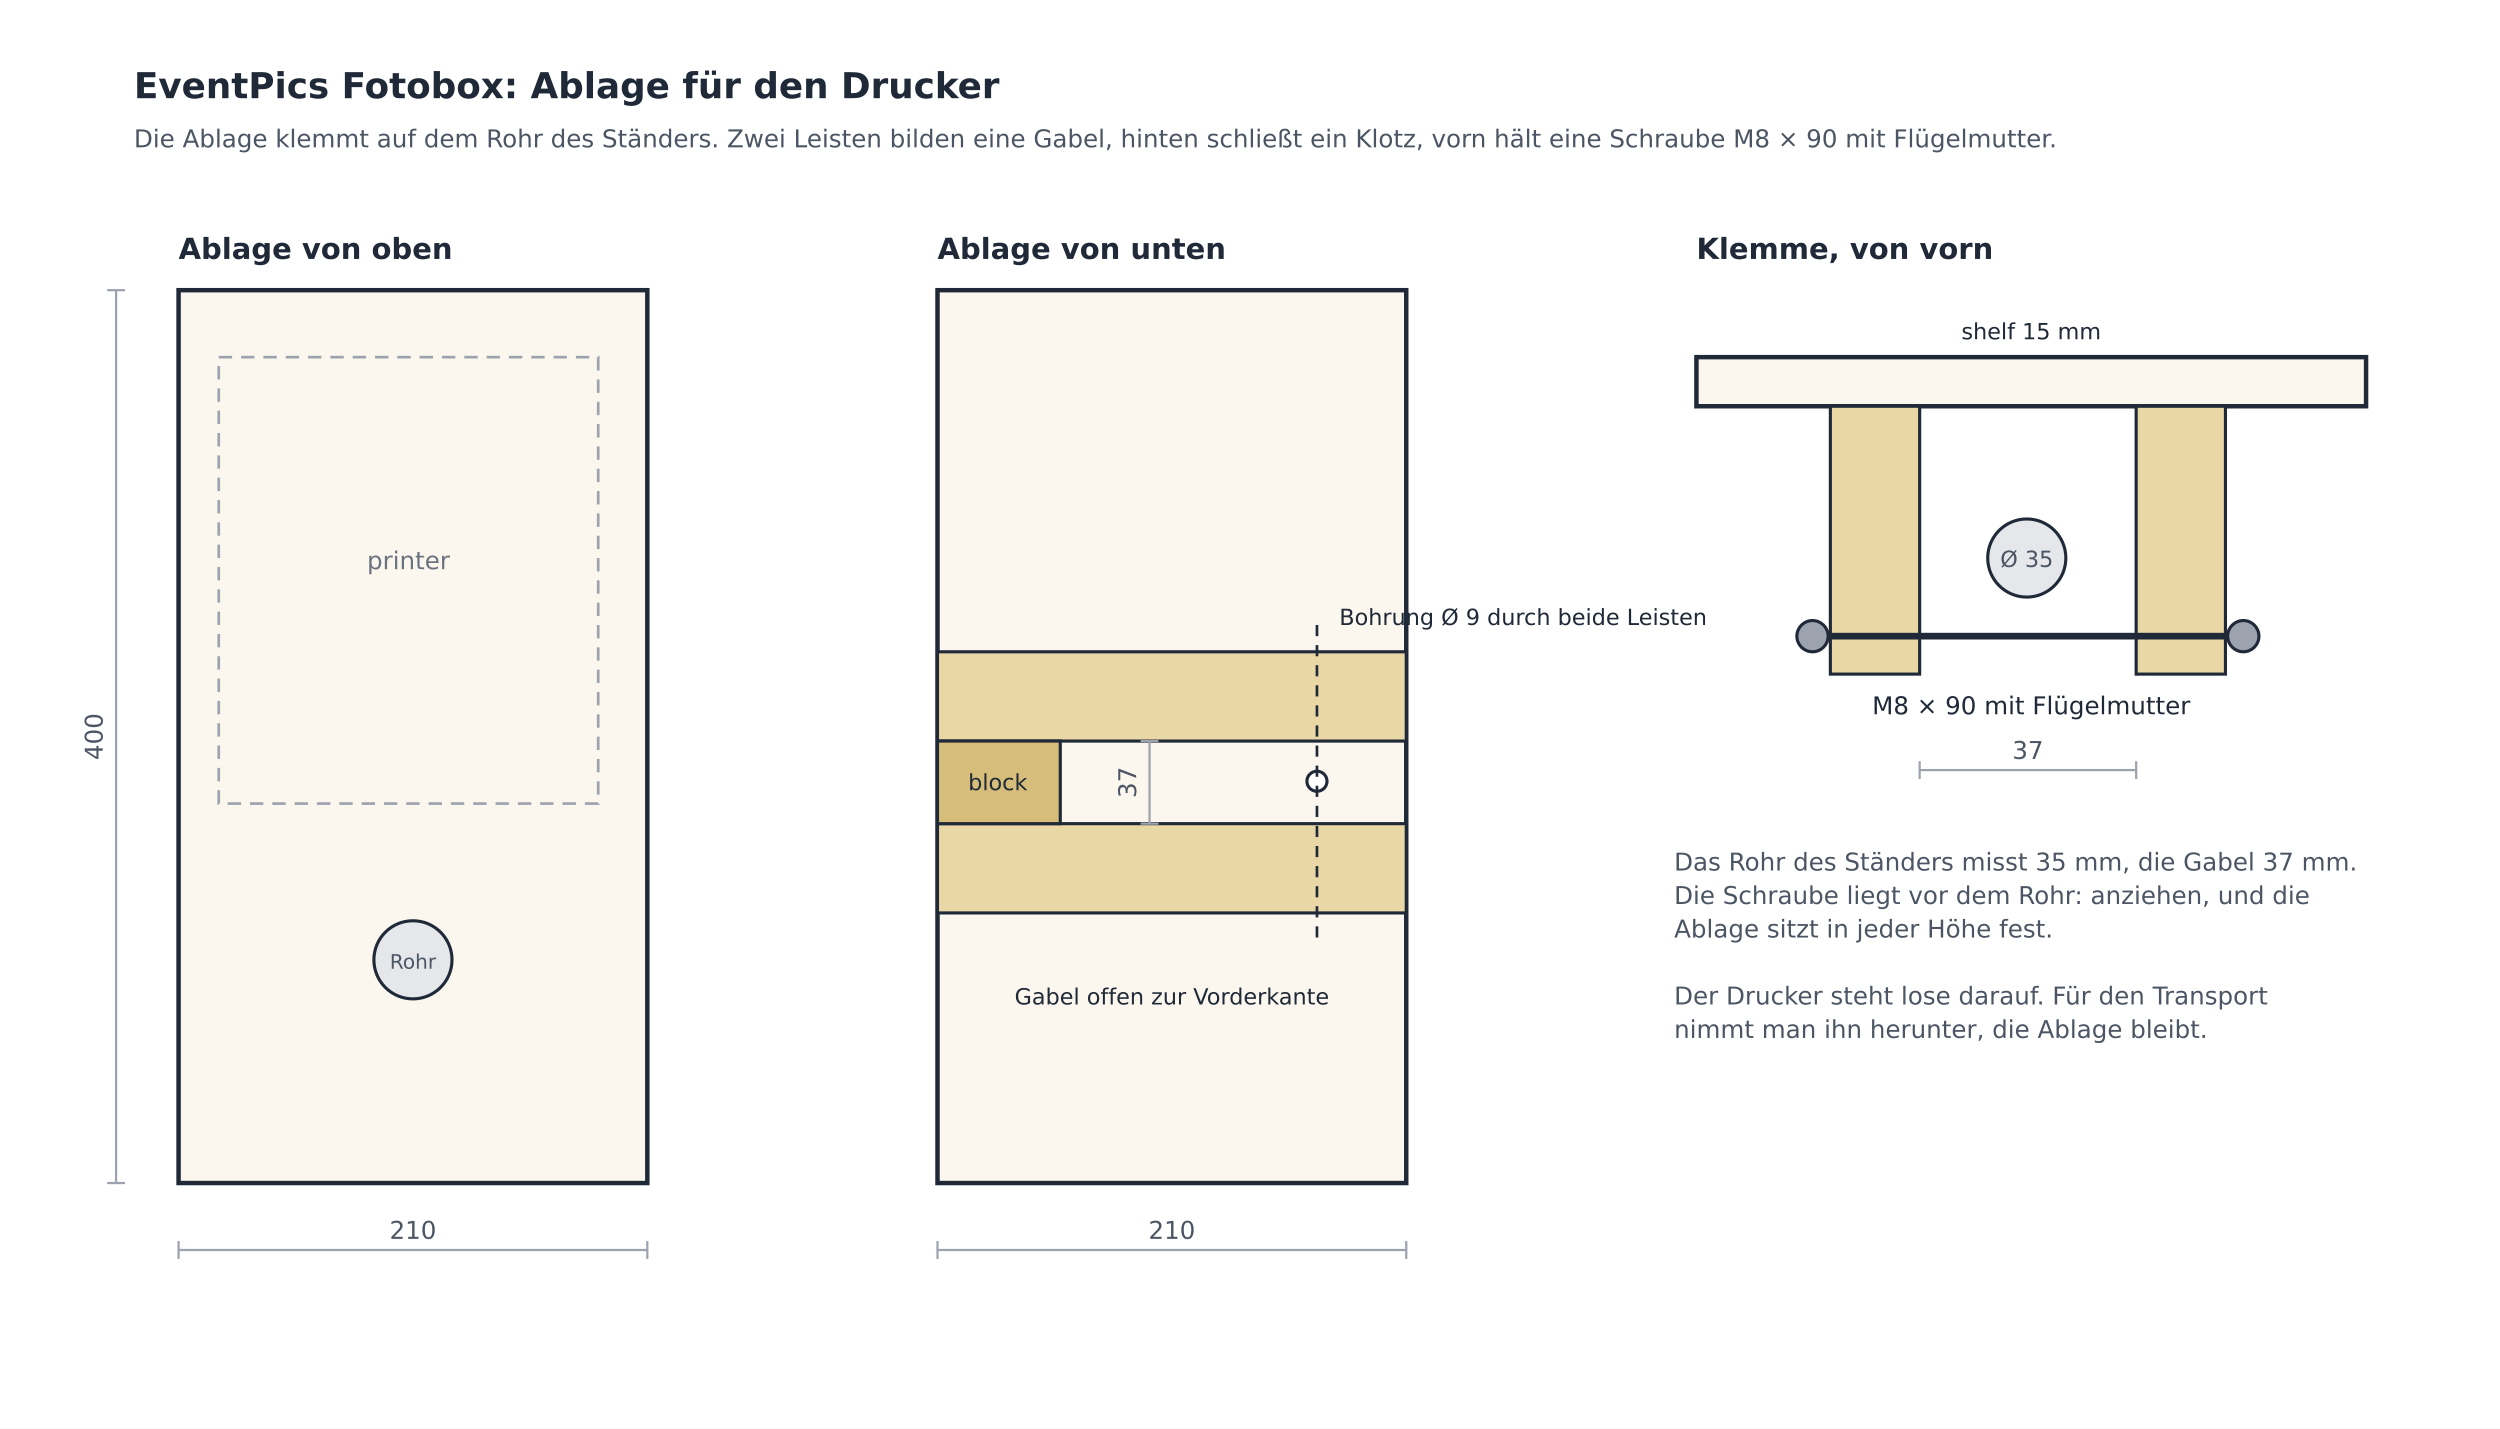
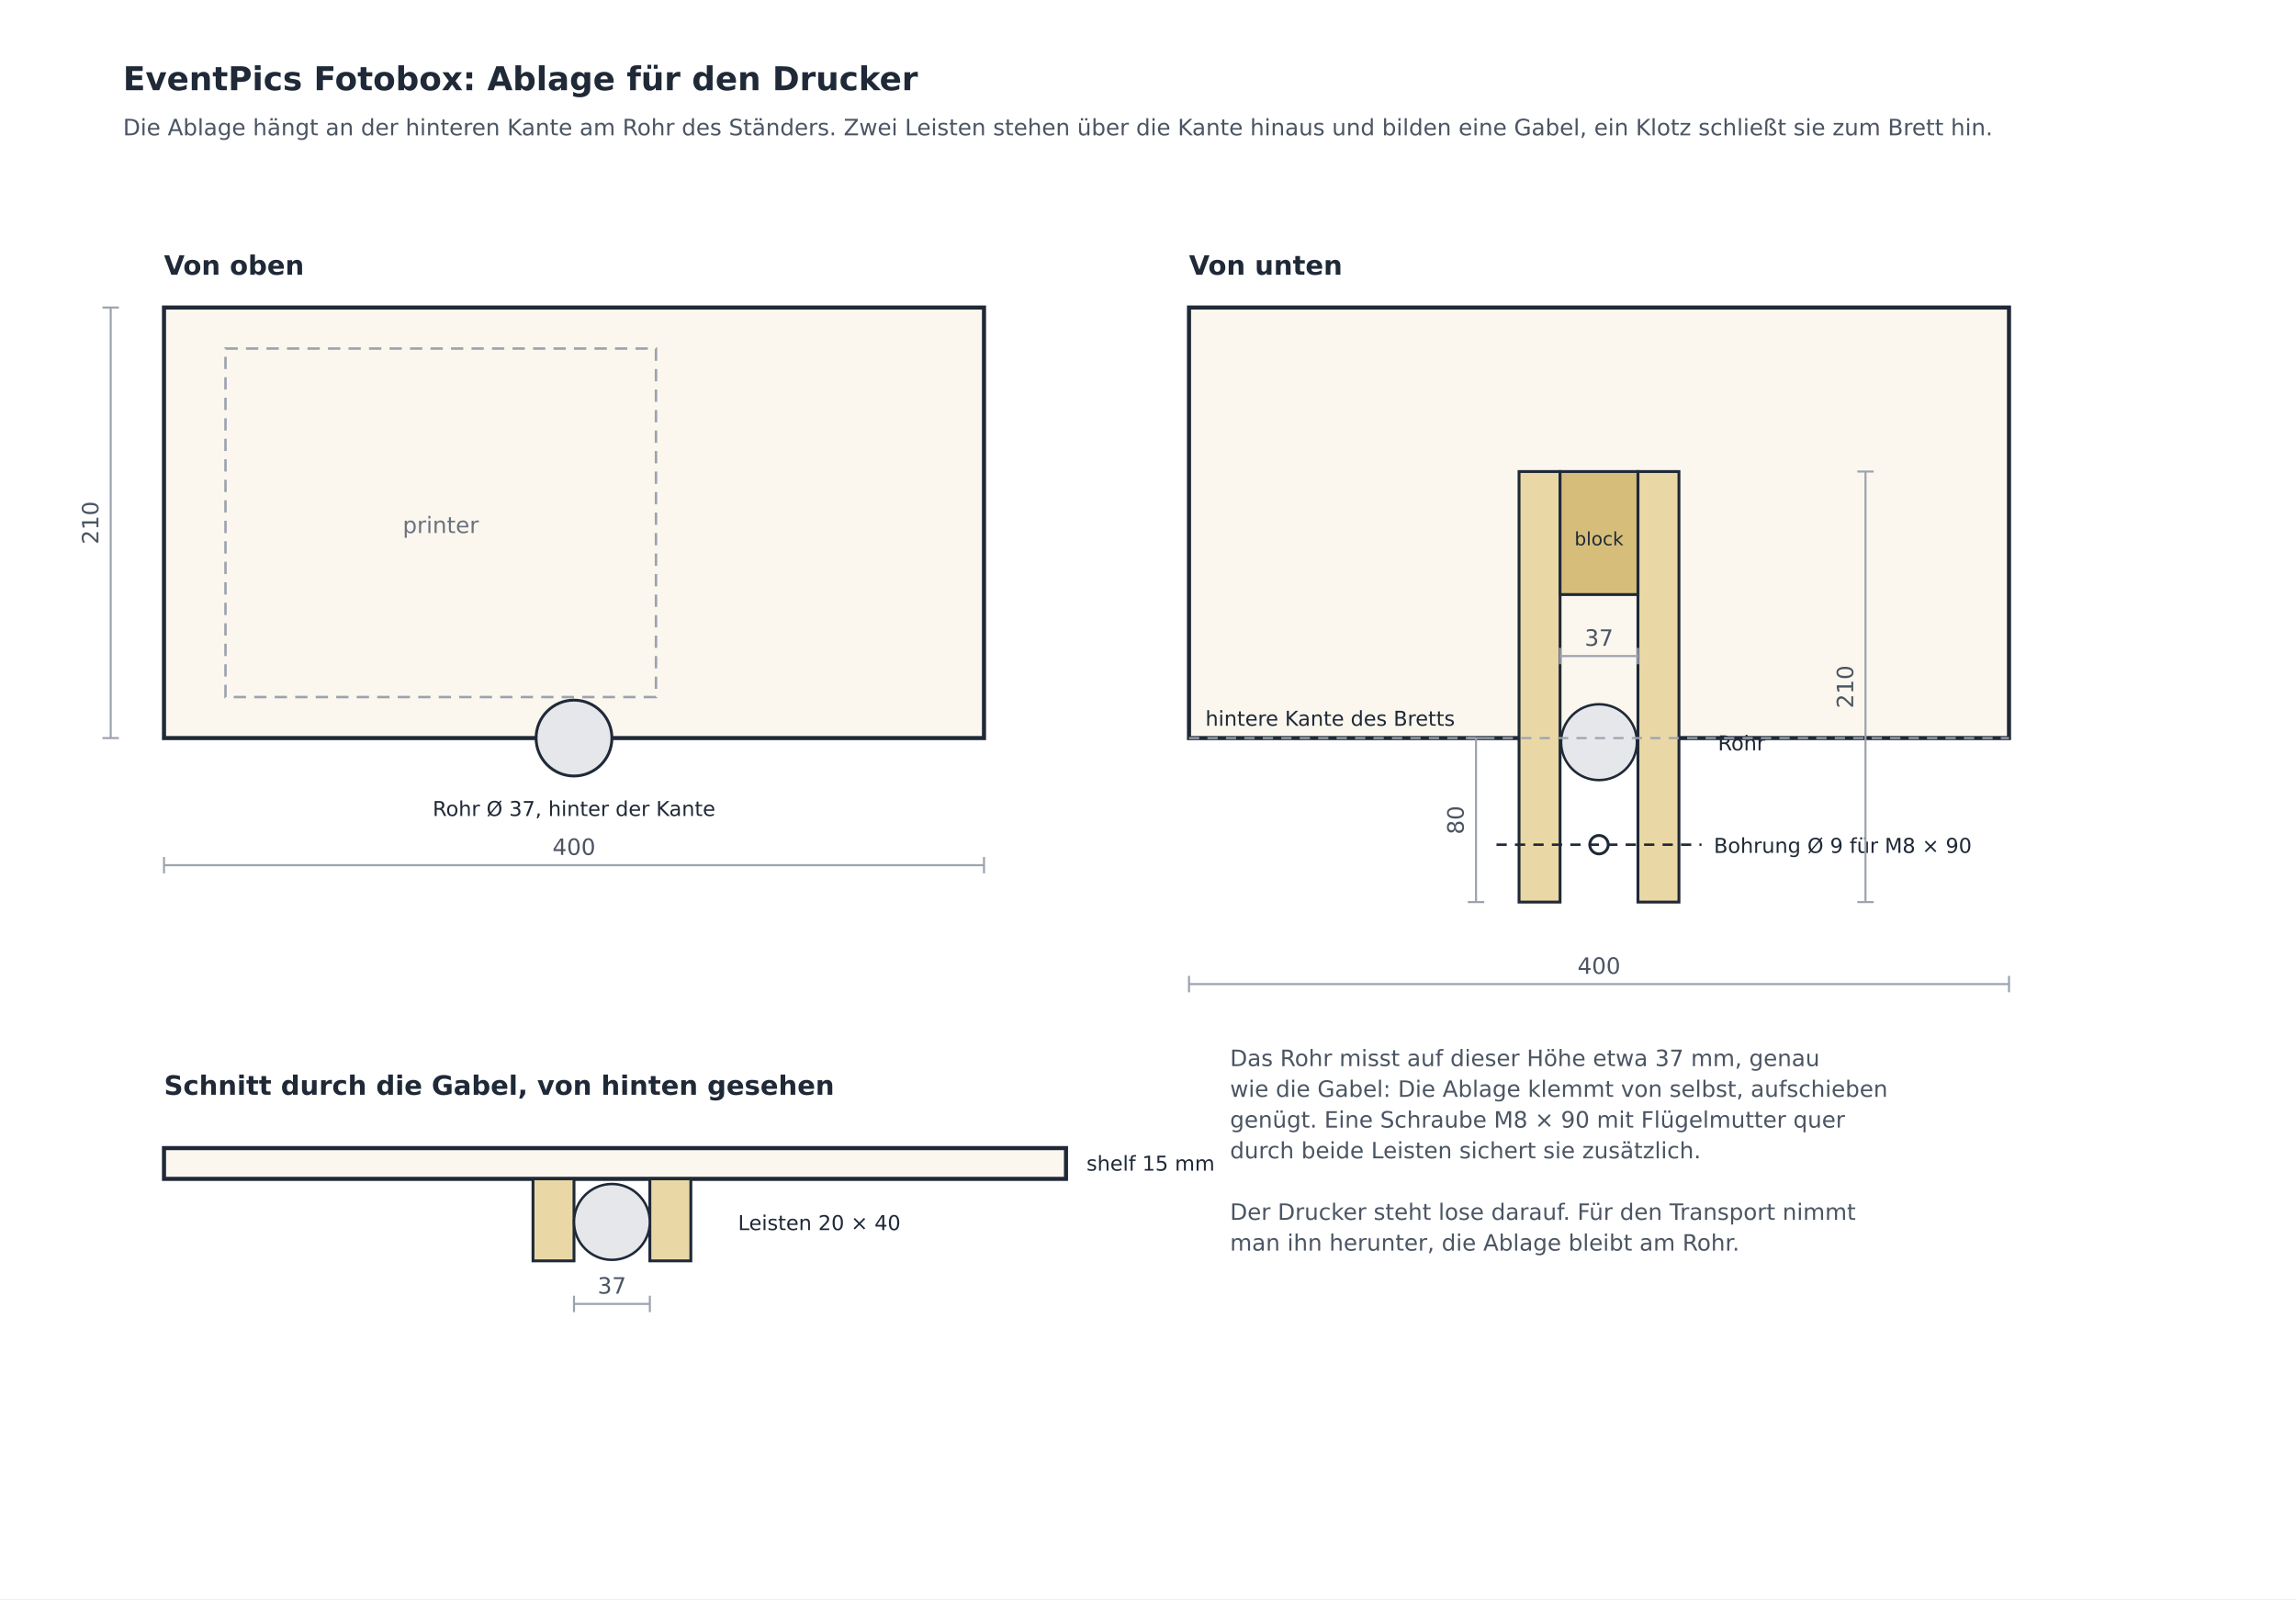
- <svg xmlns="http://www.w3.org/2000/svg" viewBox="0 0 1120 640" width="1120" height="640" font-family="DejaVu Sans, Verdana, sans-serif">
-   <rect width="1120" height="640" fill="#FFFFFF" />
+ <svg xmlns="http://www.w3.org/2000/svg" viewBox="0 0 1120 780" width="1120" height="780" font-family="DejaVu Sans, Verdana, sans-serif">
+   <rect width="1120" height="780" fill="#FFFFFF" />
  <text x="60.0" y="44.0" font-size="16" text-anchor="start" fill="#1F2937" font-weight="600">EventPics Fotobox: Ablage für den Drucker</text>
-   <text x="60.0" y="66.0" font-size="11" text-anchor="start" fill="#4B5563" font-weight="normal">Die Ablage klemmt auf dem Rohr des Ständers. Zwei Leisten bilden eine Gabel, hinten schließt ein Klotz, vorn hält eine Schraube M8 × 90 mit Flügelmutter.</text>
-   <text x="80.0" y="116.0" font-size="13" text-anchor="start" fill="#1F2937" font-weight="600">Ablage von oben</text>
-   <rect x="80.0" y="130.0" width="210.0" height="400.0" rx="0" fill="#FBF7EE" stroke="#1F2937" stroke-width="2" />
-   <rect x="98.0" y="160.0" width="170.0" height="200.0" rx="0" fill="none" stroke="#9CA3AF" stroke-width="1.2" stroke-dasharray="6 4" />
-   <text x="183.0" y="255.0" font-size="11" text-anchor="middle" fill="#6B7280" font-weight="normal">printer</text>
-   <circle cx="185.0" cy="430.0" r="17.5" fill="#E5E7EB" stroke="#1F2937" stroke-width="1.4" />
-   <text x="185.0" y="434.0" font-size="9" text-anchor="middle" fill="#4B5563" font-weight="normal">Rohr</text>
-   <line x1="80.0" y1="560.0" x2="290.0" y2="560.0" stroke="#9CA3AF" stroke-width="1" />
-   <line x1="80.0" y1="556.0" x2="80.0" y2="564.0" stroke="#9CA3AF" stroke-width="1" />
-   <line x1="290.0" y1="556.0" x2="290.0" y2="564.0" stroke="#9CA3AF" stroke-width="1" />
-   <text x="185.0" y="555.0" font-size="11" text-anchor="middle" fill="#4B5563" font-weight="normal">210</text>
-   <line x1="52.0" y1="130.0" x2="52.0" y2="530.0" stroke="#9CA3AF" stroke-width="1" />
-   <line x1="48.0" y1="130.0" x2="56.0" y2="130.0" stroke="#9CA3AF" stroke-width="1" />
-   <line x1="48.0" y1="530.0" x2="56.0" y2="530.0" stroke="#9CA3AF" stroke-width="1" />
-   <text x="46.0" y="330.0" font-size="11" text-anchor="middle" fill="#4B5563" transform="rotate(-90 46.0 330.0)">400</text>
-   <text x="420.0" y="116.0" font-size="13" text-anchor="start" fill="#1F2937" font-weight="600">Ablage von unten</text>
-   <rect x="420.0" y="130.0" width="210.0" height="400.0" rx="0" fill="#FBF7EE" stroke="#1F2937" stroke-width="2" />
-   <rect x="420.0" y="292.0" width="210.0" height="40.0" rx="0" fill="#E9D8A6" stroke="#1F2937" stroke-width="1.4" />
-   <rect x="420.0" y="369.0" width="210.0" height="40.0" rx="0" fill="#E9D8A6" stroke="#1F2937" stroke-width="1.4" />
-   <rect x="420.0" y="332.0" width="55.0" height="37.0" rx="0" fill="#D6BE7A" stroke="#1F2937" stroke-width="1.4" />
-   <circle cx="590.0" cy="350.0" r="4.5" fill="#FFFFFF" stroke="#1F2937" stroke-width="1.4" />
-   <line x1="590.0" y1="280.0" x2="590.0" y2="422.0" stroke="#1F2937" stroke-width="1.2" stroke-dasharray="5 4" />
-   <text x="600.0" y="280.0" font-size="10" text-anchor="start" fill="#1F2937" font-weight="normal">Bohrung Ø 9 durch beide Leisten</text>
-   <text x="447.0" y="354.0" font-size="10" text-anchor="middle" fill="#1F2937" font-weight="normal">block</text>
-   <line x1="515.0" y1="332.0" x2="515.0" y2="369.0" stroke="#9CA3AF" stroke-width="1" />
-   <line x1="511.0" y1="332.0" x2="519.0" y2="332.0" stroke="#9CA3AF" stroke-width="1" />
-   <line x1="511.0" y1="369.0" x2="519.0" y2="369.0" stroke="#9CA3AF" stroke-width="1" />
-   <text x="509.0" y="350.5" font-size="11" text-anchor="middle" fill="#4B5563" transform="rotate(-90 509.0 350.5)">37</text>
-   <text x="525.0" y="450.0" font-size="10" text-anchor="middle" fill="#1F2937" font-weight="normal">Gabel offen zur Vorderkante</text>
-   <line x1="420.0" y1="560.0" x2="630.0" y2="560.0" stroke="#9CA3AF" stroke-width="1" />
-   <line x1="420.0" y1="556.0" x2="420.0" y2="564.0" stroke="#9CA3AF" stroke-width="1" />
-   <line x1="630.0" y1="556.0" x2="630.0" y2="564.0" stroke="#9CA3AF" stroke-width="1" />
-   <text x="525.0" y="555.0" font-size="11" text-anchor="middle" fill="#4B5563" font-weight="normal">210</text>
-   <text x="760.0" y="116.0" font-size="13" text-anchor="start" fill="#1F2937" font-weight="600">Klemme, von vorn</text>
-   <rect x="760.0" y="160.0" width="300.0" height="22.0" rx="0" fill="#FBF7EE" stroke="#1F2937" stroke-width="2" />
-   <text x="910.0" y="152.0" font-size="10" text-anchor="middle" fill="#1F2937" font-weight="normal">shelf 15 mm</text>
-   <rect x="820.0" y="182.0" width="40.0" height="120.0" rx="0" fill="#E9D8A6" stroke="#1F2937" stroke-width="1.4" />
-   <rect x="957.0" y="182.0" width="40.0" height="120.0" rx="0" fill="#E9D8A6" stroke="#1F2937" stroke-width="1.4" />
-   <circle cx="908.0" cy="250.0" r="17.5" fill="#E5E7EB" stroke="#1F2937" stroke-width="1.4" />
-   <text x="908.0" y="254.0" font-size="10" text-anchor="middle" fill="#4B5563" font-weight="normal">Ø 35</text>
-   <line x1="820.0" y1="285.0" x2="997.0" y2="285.0" stroke="#1F2937" stroke-width="3" />
-   <circle cx="812.0" cy="285.0" r="7.0" fill="#9CA3AF" stroke="#1F2937" stroke-width="1.4" />
-   <circle cx="1005.0" cy="285.0" r="7.0" fill="#9CA3AF" stroke="#1F2937" stroke-width="1.4" />
-   <text x="910.0" y="320.0" font-size="11" text-anchor="middle" fill="#1F2937" font-weight="normal">M8 × 90 mit Flügelmutter</text>
-   <line x1="860.0" y1="345.0" x2="957.0" y2="345.0" stroke="#9CA3AF" stroke-width="1" />
-   <line x1="860.0" y1="341.0" x2="860.0" y2="349.0" stroke="#9CA3AF" stroke-width="1" />
-   <line x1="957.0" y1="341.0" x2="957.0" y2="349.0" stroke="#9CA3AF" stroke-width="1" />
-   <text x="908.5" y="340.0" font-size="11" text-anchor="middle" fill="#4B5563" font-weight="normal">37</text>
-   <text x="750.0" y="390.0" font-size="11" text-anchor="start" fill="#4B5563" font-weight="normal">Das Rohr des Ständers misst 35 mm, die Gabel 37 mm.</text>
-   <text x="750.0" y="405.0" font-size="11" text-anchor="start" fill="#4B5563" font-weight="normal">Die Schraube liegt vor dem Rohr: anziehen, und die</text>
-   <text x="750.0" y="420.0" font-size="11" text-anchor="start" fill="#4B5563" font-weight="normal">Ablage sitzt in jeder Höhe fest.</text>
-   <text x="750.0" y="435.0" font-size="11" text-anchor="start" fill="#4B5563" font-weight="normal" />
-   <text x="750.0" y="450.0" font-size="11" text-anchor="start" fill="#4B5563" font-weight="normal">Der Drucker steht lose darauf. Für den Transport</text>
-   <text x="750.0" y="465.0" font-size="11" text-anchor="start" fill="#4B5563" font-weight="normal">nimmt man ihn herunter, die Ablage bleibt.</text>
+   <text x="60.0" y="66.0" font-size="11" text-anchor="start" fill="#4B5563" font-weight="normal">Die Ablage hängt an der hinteren Kante am Rohr des Ständers. Zwei Leisten stehen über die Kante hinaus und bilden eine Gabel, ein Klotz schließt sie zum Brett hin.</text>
+   <text x="80.0" y="134.0" font-size="13" text-anchor="start" fill="#1F2937" font-weight="600">Von oben</text>
+   <rect x="80.0" y="150.0" width="400.0" height="210.0" rx="0" fill="#FBF7EE" stroke="#1F2937" stroke-width="2" />
+   <rect x="110.0" y="170.0" width="210.0" height="170.0" rx="0" fill="none" stroke="#9CA3AF" stroke-width="1.2" stroke-dasharray="6 4" />
+   <text x="215.0" y="260.0" font-size="11" text-anchor="middle" fill="#6B7280" font-weight="normal">printer</text>
+   <circle cx="280.0" cy="360.0" r="18.5" fill="#E5E7EB" stroke="#1F2937" stroke-width="1.4" />
+   <text x="280.0" y="398.0" font-size="10" text-anchor="middle" fill="#1F2937" font-weight="normal">Rohr Ø 37, hinter der Kante</text>
+   <line x1="80.0" y1="422.0" x2="480.0" y2="422.0" stroke="#9CA3AF" stroke-width="1" />
+   <line x1="80.0" y1="418.0" x2="80.0" y2="426.0" stroke="#9CA3AF" stroke-width="1" />
+   <line x1="480.0" y1="418.0" x2="480.0" y2="426.0" stroke="#9CA3AF" stroke-width="1" />
+   <text x="280.0" y="417.0" font-size="11" text-anchor="middle" fill="#4B5563" font-weight="normal">400</text>
+   <line x1="54.0" y1="150.0" x2="54.0" y2="360.0" stroke="#9CA3AF" stroke-width="1" />
+   <line x1="50.0" y1="150.0" x2="58.0" y2="150.0" stroke="#9CA3AF" stroke-width="1" />
+   <line x1="50.0" y1="360.0" x2="58.0" y2="360.0" stroke="#9CA3AF" stroke-width="1" />
+   <text x="48.0" y="255.0" font-size="11" text-anchor="middle" fill="#4B5563" transform="rotate(-90 48.0 255.0)">210</text>
+   <text x="580.0" y="134.0" font-size="13" text-anchor="start" fill="#1F2937" font-weight="600">Von unten</text>
+   <rect x="580.0" y="150.0" width="400.0" height="210.0" rx="0" fill="#FBF7EE" stroke="#1F2937" stroke-width="2" />
+   <rect x="741.0" y="230.0" width="20.0" height="210.0" rx="0" fill="#E9D8A6" stroke="#1F2937" stroke-width="1.4" />
+   <rect x="799.0" y="230.0" width="20.0" height="210.0" rx="0" fill="#E9D8A6" stroke="#1F2937" stroke-width="1.4" />
+   <rect x="761.0" y="230.0" width="38.0" height="60.0" rx="0" fill="#D6BE7A" stroke="#1F2937" stroke-width="1.4" />
+   <circle cx="780.0" cy="362.0" r="18.5" fill="#E5E7EB" stroke="#1F2937" stroke-width="1.2" />
+   <circle cx="780.0" cy="412.0" r="4.5" fill="#FFFFFF" stroke="#1F2937" stroke-width="1.4" />
+   <line x1="730.0" y1="412.0" x2="830.0" y2="412.0" stroke="#1F2937" stroke-width="1.2" stroke-dasharray="5 4" />
+   <text x="836.0" y="416.0" font-size="10" text-anchor="start" fill="#1F2937" font-weight="normal">Bohrung Ø 9 für M8 × 90</text>
+   <text x="780.0" y="266.0" font-size="9" text-anchor="middle" fill="#1F2937" font-weight="normal">block</text>
+   <text x="838.0" y="366.0" font-size="10" text-anchor="start" fill="#1F2937" font-weight="normal">Rohr</text>
+   <line x1="761.0" y1="320.0" x2="799.0" y2="320.0" stroke="#9CA3AF" stroke-width="1" />
+   <line x1="761.0" y1="316.0" x2="761.0" y2="324.0" stroke="#9CA3AF" stroke-width="1" />
+   <line x1="799.0" y1="316.0" x2="799.0" y2="324.0" stroke="#9CA3AF" stroke-width="1" />
+   <text x="780.0" y="315.0" font-size="11" text-anchor="middle" fill="#4B5563" font-weight="normal">37</text>
+   <line x1="720.0" y1="360.0" x2="720.0" y2="440.0" stroke="#9CA3AF" stroke-width="1" />
+   <line x1="716.0" y1="360.0" x2="724.0" y2="360.0" stroke="#9CA3AF" stroke-width="1" />
+   <line x1="716.0" y1="440.0" x2="724.0" y2="440.0" stroke="#9CA3AF" stroke-width="1" />
+   <text x="714.0" y="400.0" font-size="11" text-anchor="middle" fill="#4B5563" transform="rotate(-90 714.0 400.0)">80</text>
+   <line x1="580.0" y1="360.0" x2="980.0" y2="360.0" stroke="#9CA3AF" stroke-width="1" stroke-dasharray="5 4" />
+   <text x="588.0" y="354.0" font-size="10" text-anchor="start" fill="#1F2937" font-weight="normal">hintere Kante des Bretts</text>
+   <line x1="910.0" y1="230.0" x2="910.0" y2="440.0" stroke="#9CA3AF" stroke-width="1" />
+   <line x1="906.0" y1="230.0" x2="914.0" y2="230.0" stroke="#9CA3AF" stroke-width="1" />
+   <line x1="906.0" y1="440.0" x2="914.0" y2="440.0" stroke="#9CA3AF" stroke-width="1" />
+   <text x="904.0" y="335.0" font-size="11" text-anchor="middle" fill="#4B5563" transform="rotate(-90 904.0 335.0)">210</text>
+   <line x1="580.0" y1="480.0" x2="980.0" y2="480.0" stroke="#9CA3AF" stroke-width="1" />
+   <line x1="580.0" y1="476.0" x2="580.0" y2="484.0" stroke="#9CA3AF" stroke-width="1" />
+   <line x1="980.0" y1="476.0" x2="980.0" y2="484.0" stroke="#9CA3AF" stroke-width="1" />
+   <text x="780.0" y="475.0" font-size="11" text-anchor="middle" fill="#4B5563" font-weight="normal">400</text>
+   <text x="80.0" y="534.0" font-size="13" text-anchor="start" fill="#1F2937" font-weight="600">Schnitt durch die Gabel, von hinten gesehen</text>
+   <rect x="80.0" y="560.0" width="440.0" height="15.0" rx="0" fill="#FBF7EE" stroke="#1F2937" stroke-width="2" />
+   <text x="530.0" y="571.0" font-size="10" text-anchor="start" fill="#1F2937" font-weight="normal">shelf 15 mm</text>
+   <rect x="260.0" y="575.0" width="20.0" height="40.0" rx="0" fill="#E9D8A6" stroke="#1F2937" stroke-width="1.4" />
+   <rect x="317.0" y="575.0" width="20.0" height="40.0" rx="0" fill="#E9D8A6" stroke="#1F2937" stroke-width="1.4" />
+   <circle cx="298.5" cy="596.0" r="18.5" fill="#E5E7EB" stroke="#1F2937" stroke-width="1.2" />
+   <line x1="280.0" y1="636.0" x2="317.0" y2="636.0" stroke="#9CA3AF" stroke-width="1" />
+   <line x1="280.0" y1="632.0" x2="280.0" y2="640.0" stroke="#9CA3AF" stroke-width="1" />
+   <line x1="317.0" y1="632.0" x2="317.0" y2="640.0" stroke="#9CA3AF" stroke-width="1" />
+   <text x="298.5" y="631.0" font-size="11" text-anchor="middle" fill="#4B5563" font-weight="normal">37</text>
+   <text x="360.0" y="600.0" font-size="10" text-anchor="start" fill="#1F2937" font-weight="normal">Leisten 20 × 40</text>
+   <text x="600.0" y="520.0" font-size="11" text-anchor="start" fill="#4B5563" font-weight="normal">Das Rohr misst auf dieser Höhe etwa 37 mm, genau</text>
+   <text x="600.0" y="535.0" font-size="11" text-anchor="start" fill="#4B5563" font-weight="normal">wie die Gabel: Die Ablage klemmt von selbst, aufschieben</text>
+   <text x="600.0" y="550.0" font-size="11" text-anchor="start" fill="#4B5563" font-weight="normal">genügt. Eine Schraube M8 × 90 mit Flügelmutter quer</text>
+   <text x="600.0" y="565.0" font-size="11" text-anchor="start" fill="#4B5563" font-weight="normal">durch beide Leisten sichert sie zusätzlich.</text>
+   <text x="600.0" y="580.0" font-size="11" text-anchor="start" fill="#4B5563" font-weight="normal" />
+   <text x="600.0" y="595.0" font-size="11" text-anchor="start" fill="#4B5563" font-weight="normal">Der Drucker steht lose darauf. Für den Transport nimmt</text>
+   <text x="600.0" y="610.0" font-size="11" text-anchor="start" fill="#4B5563" font-weight="normal">man ihn herunter, die Ablage bleibt am Rohr.</text>
</svg>
